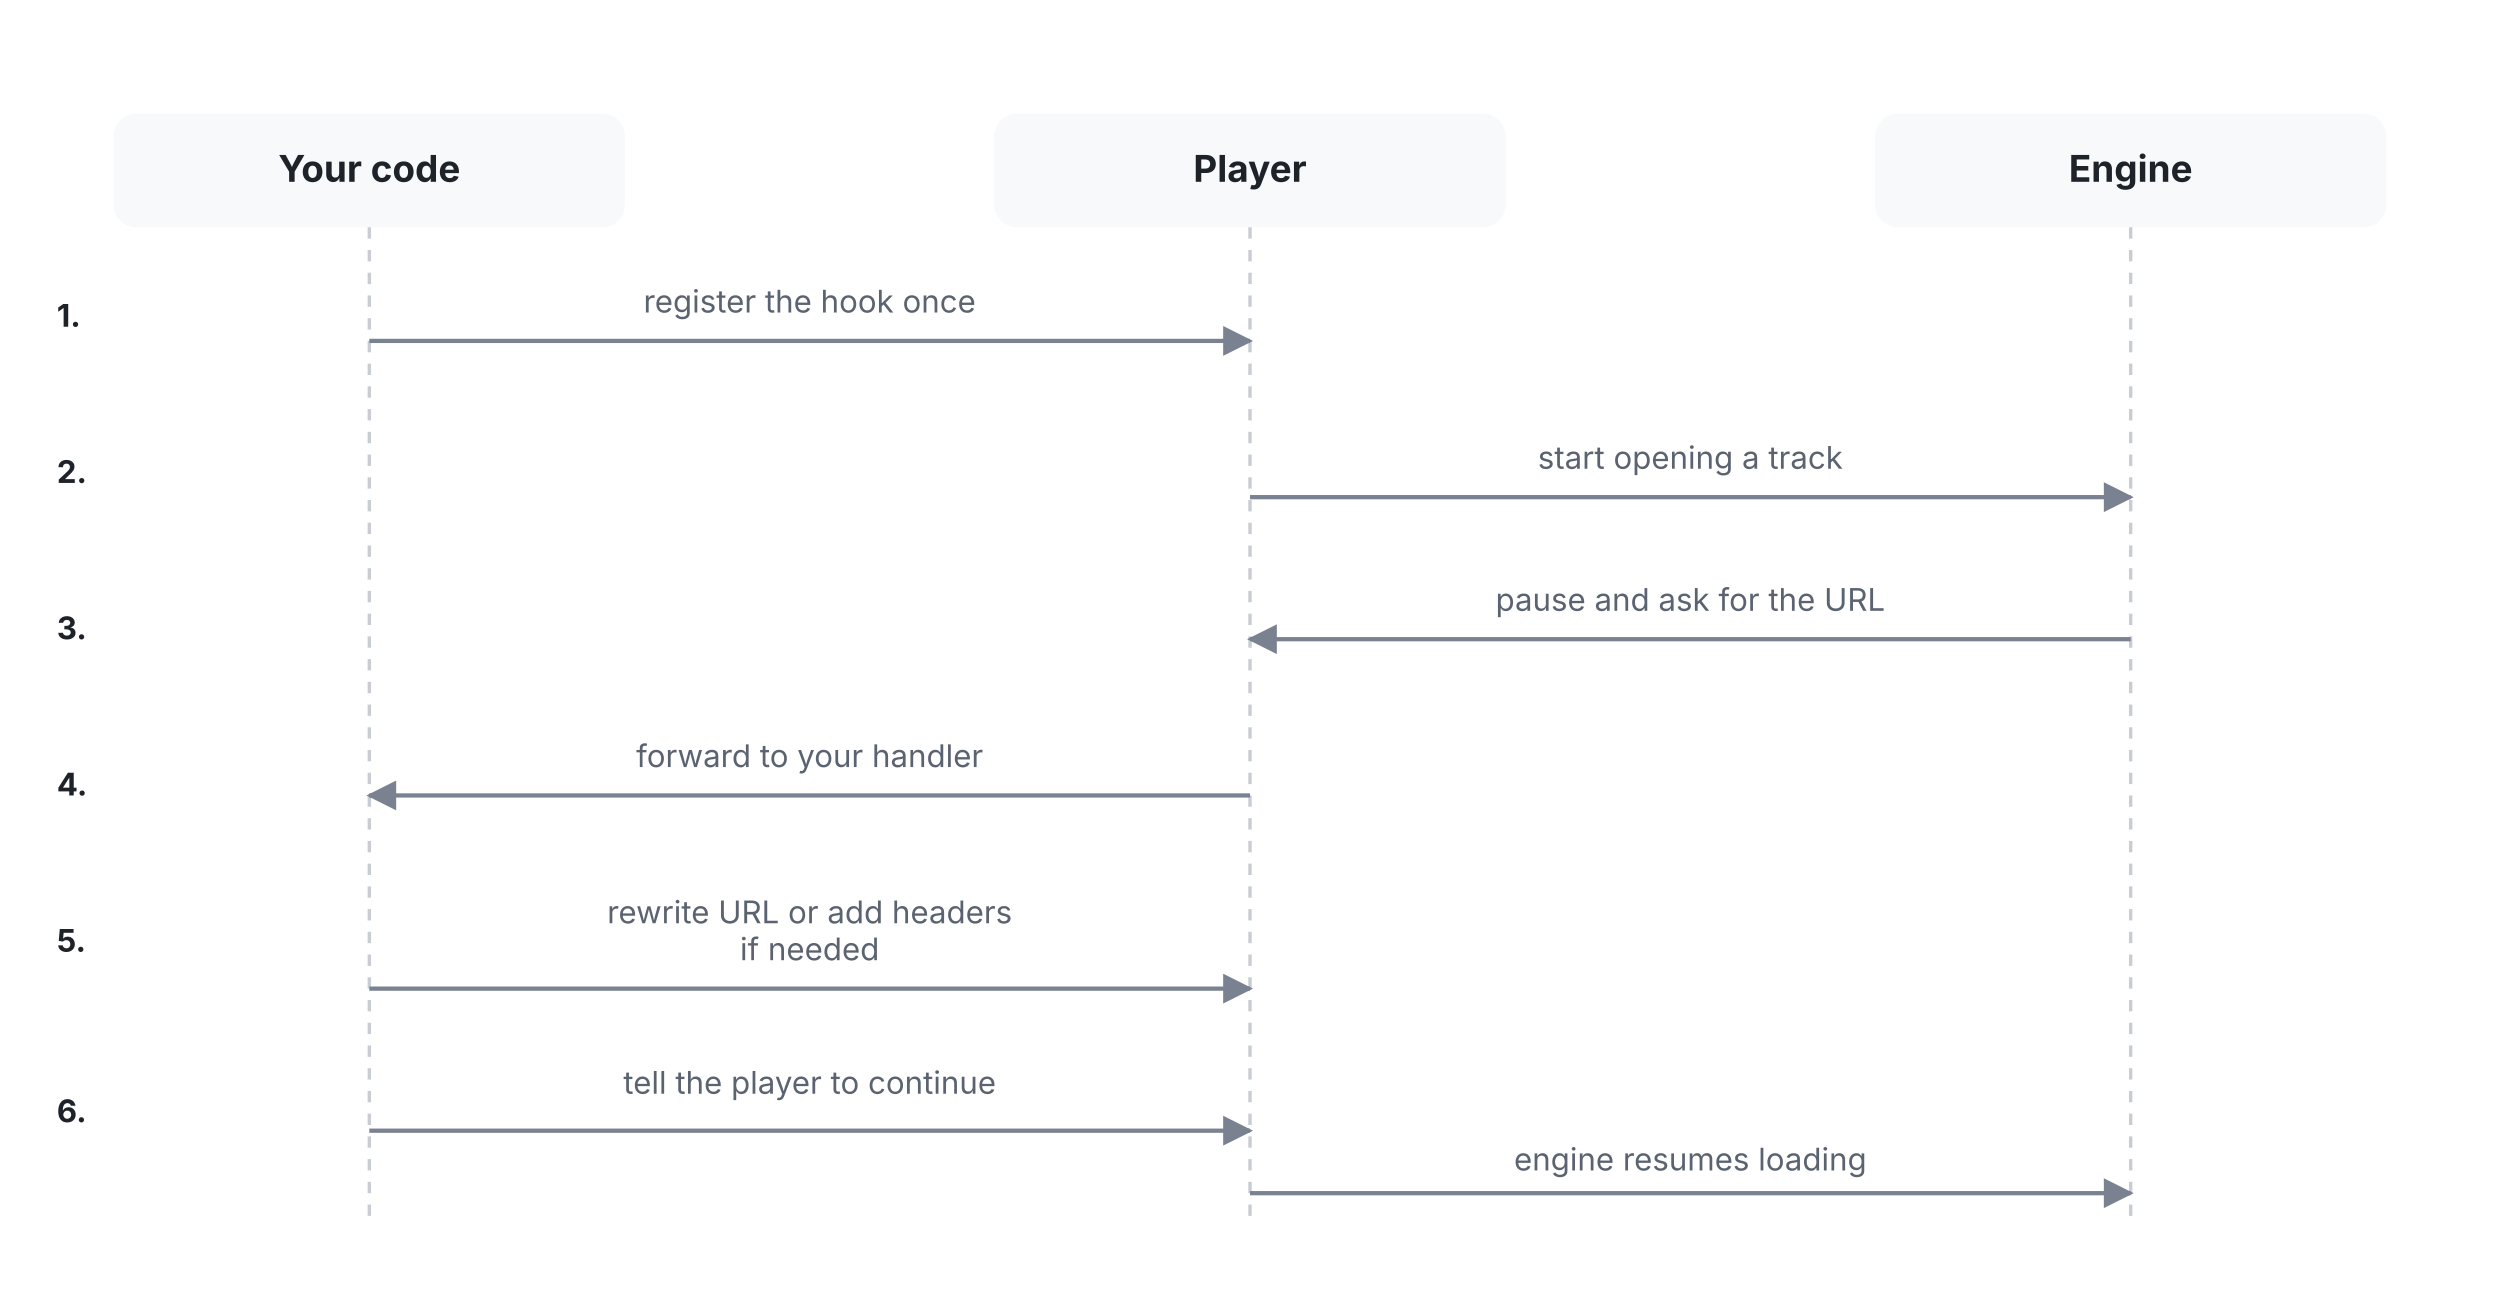
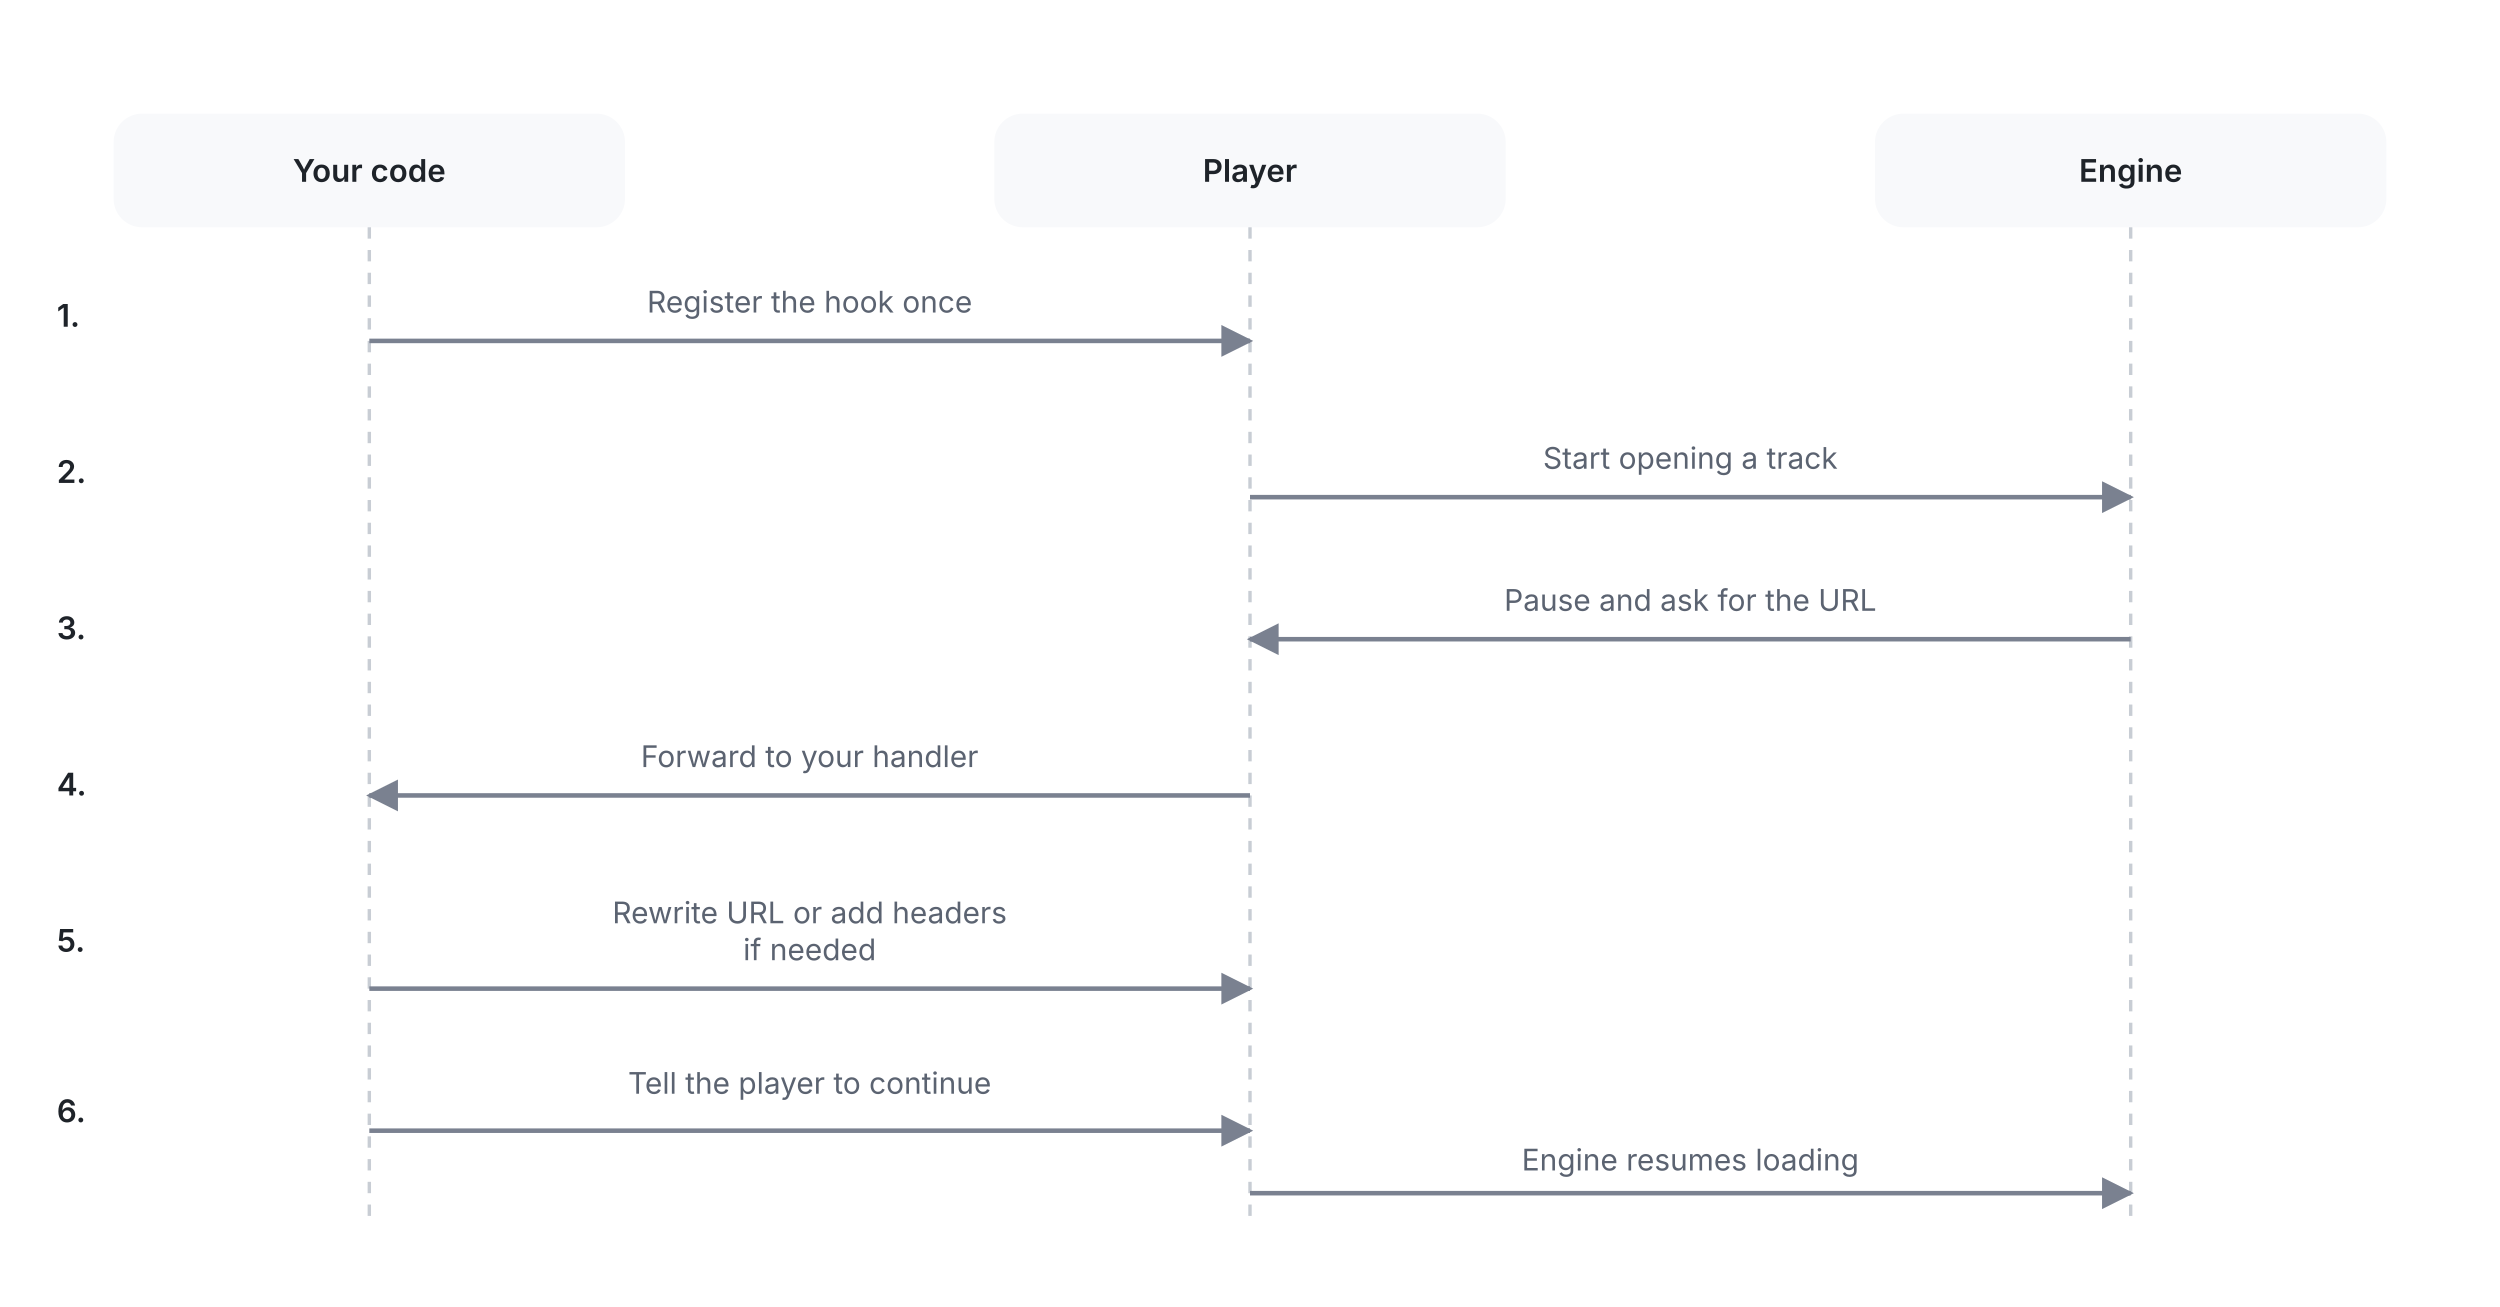
<svg xmlns="http://www.w3.org/2000/svg" viewBox="0 0 880 460" font-family="system-ui, -apple-system, sans-serif" font-size="11" role="img" aria-label="Load hook sequence">
  <defs>
    <marker id="ar3" viewBox="0 0 10 10" refX="9" refY="5" markerWidth="7" markerHeight="7" orient="auto-start-reverse">
      <path d="M0,0 L10,5 L0,10 z" fill="#7a8190" />
    </marker>
  </defs>
  <style>
    .lifeline  { stroke: #c8cdd4; stroke-dasharray: 4,4; stroke-width: 1.2; }
-     rect       { fill: #f8f9fb; rx: 8; }
-     .name      { font-weight: 700; fill: #1e2329; font-size: 13px; }
-     .sub       { fill: #5b6371; font-size: 10.5px; }
-     .msg       { stroke: #7a8190; stroke-width: 1.5; fill: none; marker-end: url(#ar3); }
-     .edge-text { fill: #5b6371; font-size: 11px; }
-     .step      { font-weight: 700; fill: #1e2329; font-size: 11px; }
-     .h         { font-weight: 700; fill: #1e2329; font-size: 14px; }
+     rect       { fill: #f8f9fb; rx: 10; ry: 10; }
+     .name      { font-weight: 600; fill: #1e2329; }
+     .msg       { stroke: #7a8190; stroke-width: 1.6; fill: none; marker-end: url(#ar3); }
+     .edge-text { fill: #5b6371; font-size: 10.5px; }
+     .step      { font-weight: 600; fill: #1e2329; }
  </style>
  <rect x="40" y="40" width="180" height="40" />
  <text class="name" x="130" y="64" text-anchor="middle">Your code</text>
  <line class="lifeline" x1="130" y1="80" x2="130" y2="430" />
  <rect x="350" y="40" width="180" height="40" />
  <text class="name" x="440" y="64" text-anchor="middle">Player</text>
  <line class="lifeline" x1="440" y1="80" x2="440" y2="430" />
  <rect x="660" y="40" width="180" height="40" />
  <text class="name" x="750" y="64" text-anchor="middle">Engine</text>
  <line class="lifeline" x1="750" y1="80" x2="750" y2="430" />
  <text class="step" x="20" y="115">1.</text>
-   <text class="edge-text" x="285" y="110" text-anchor="middle">register the hook once</text>
+   <text class="edge-text" x="285" y="110" text-anchor="middle">Register the hook once</text>
  <path class="msg" d="M130,120 L440,120" />
  <text class="step" x="20" y="170">2.</text>
-   <text class="edge-text" x="595" y="165" text-anchor="middle">start opening a track</text>
+   <text class="edge-text" x="595" y="165" text-anchor="middle">Start opening a track</text>
  <path class="msg" d="M440,175 L750,175" />
  <text class="step" x="20" y="225">3.</text>
-   <text class="edge-text" x="595" y="215" text-anchor="middle">pause and ask for the URL</text>
+   <text class="edge-text" x="595" y="215" text-anchor="middle">Pause and ask for the URL</text>
  <path class="msg" d="M750,225 L440,225" />
  <text class="step" x="20" y="280">4.</text>
-   <text class="edge-text" x="285" y="270" text-anchor="middle">forward to your handler</text>
+   <text class="edge-text" x="285" y="270" text-anchor="middle">Forward to your handler</text>
  <path class="msg" d="M440,280 L130,280" />
  <text class="step" x="20" y="335">5.</text>
-   <text class="edge-text" x="285" y="325" text-anchor="middle">rewrite URL or add headers</text>
+   <text class="edge-text" x="285" y="325" text-anchor="middle">Rewrite URL or add headers</text>
  <text class="edge-text" x="285" y="338" text-anchor="middle">if needed</text>
  <path class="msg" d="M130,348 L440,348" />
  <text class="step" x="20" y="395">6.</text>
-   <text class="edge-text" x="285" y="385" text-anchor="middle">tell the player to continue</text>
+   <text class="edge-text" x="285" y="385" text-anchor="middle">Tell the player to continue</text>
  <path class="msg" d="M130,398 L440,398" />
  <path class="msg" d="M440,420 L750,420" />
-   <text class="edge-text" x="595" y="412" text-anchor="middle">engine resumes loading</text>
+   <text class="edge-text" x="595" y="412" text-anchor="middle">Engine resumes loading</text>
</svg>
